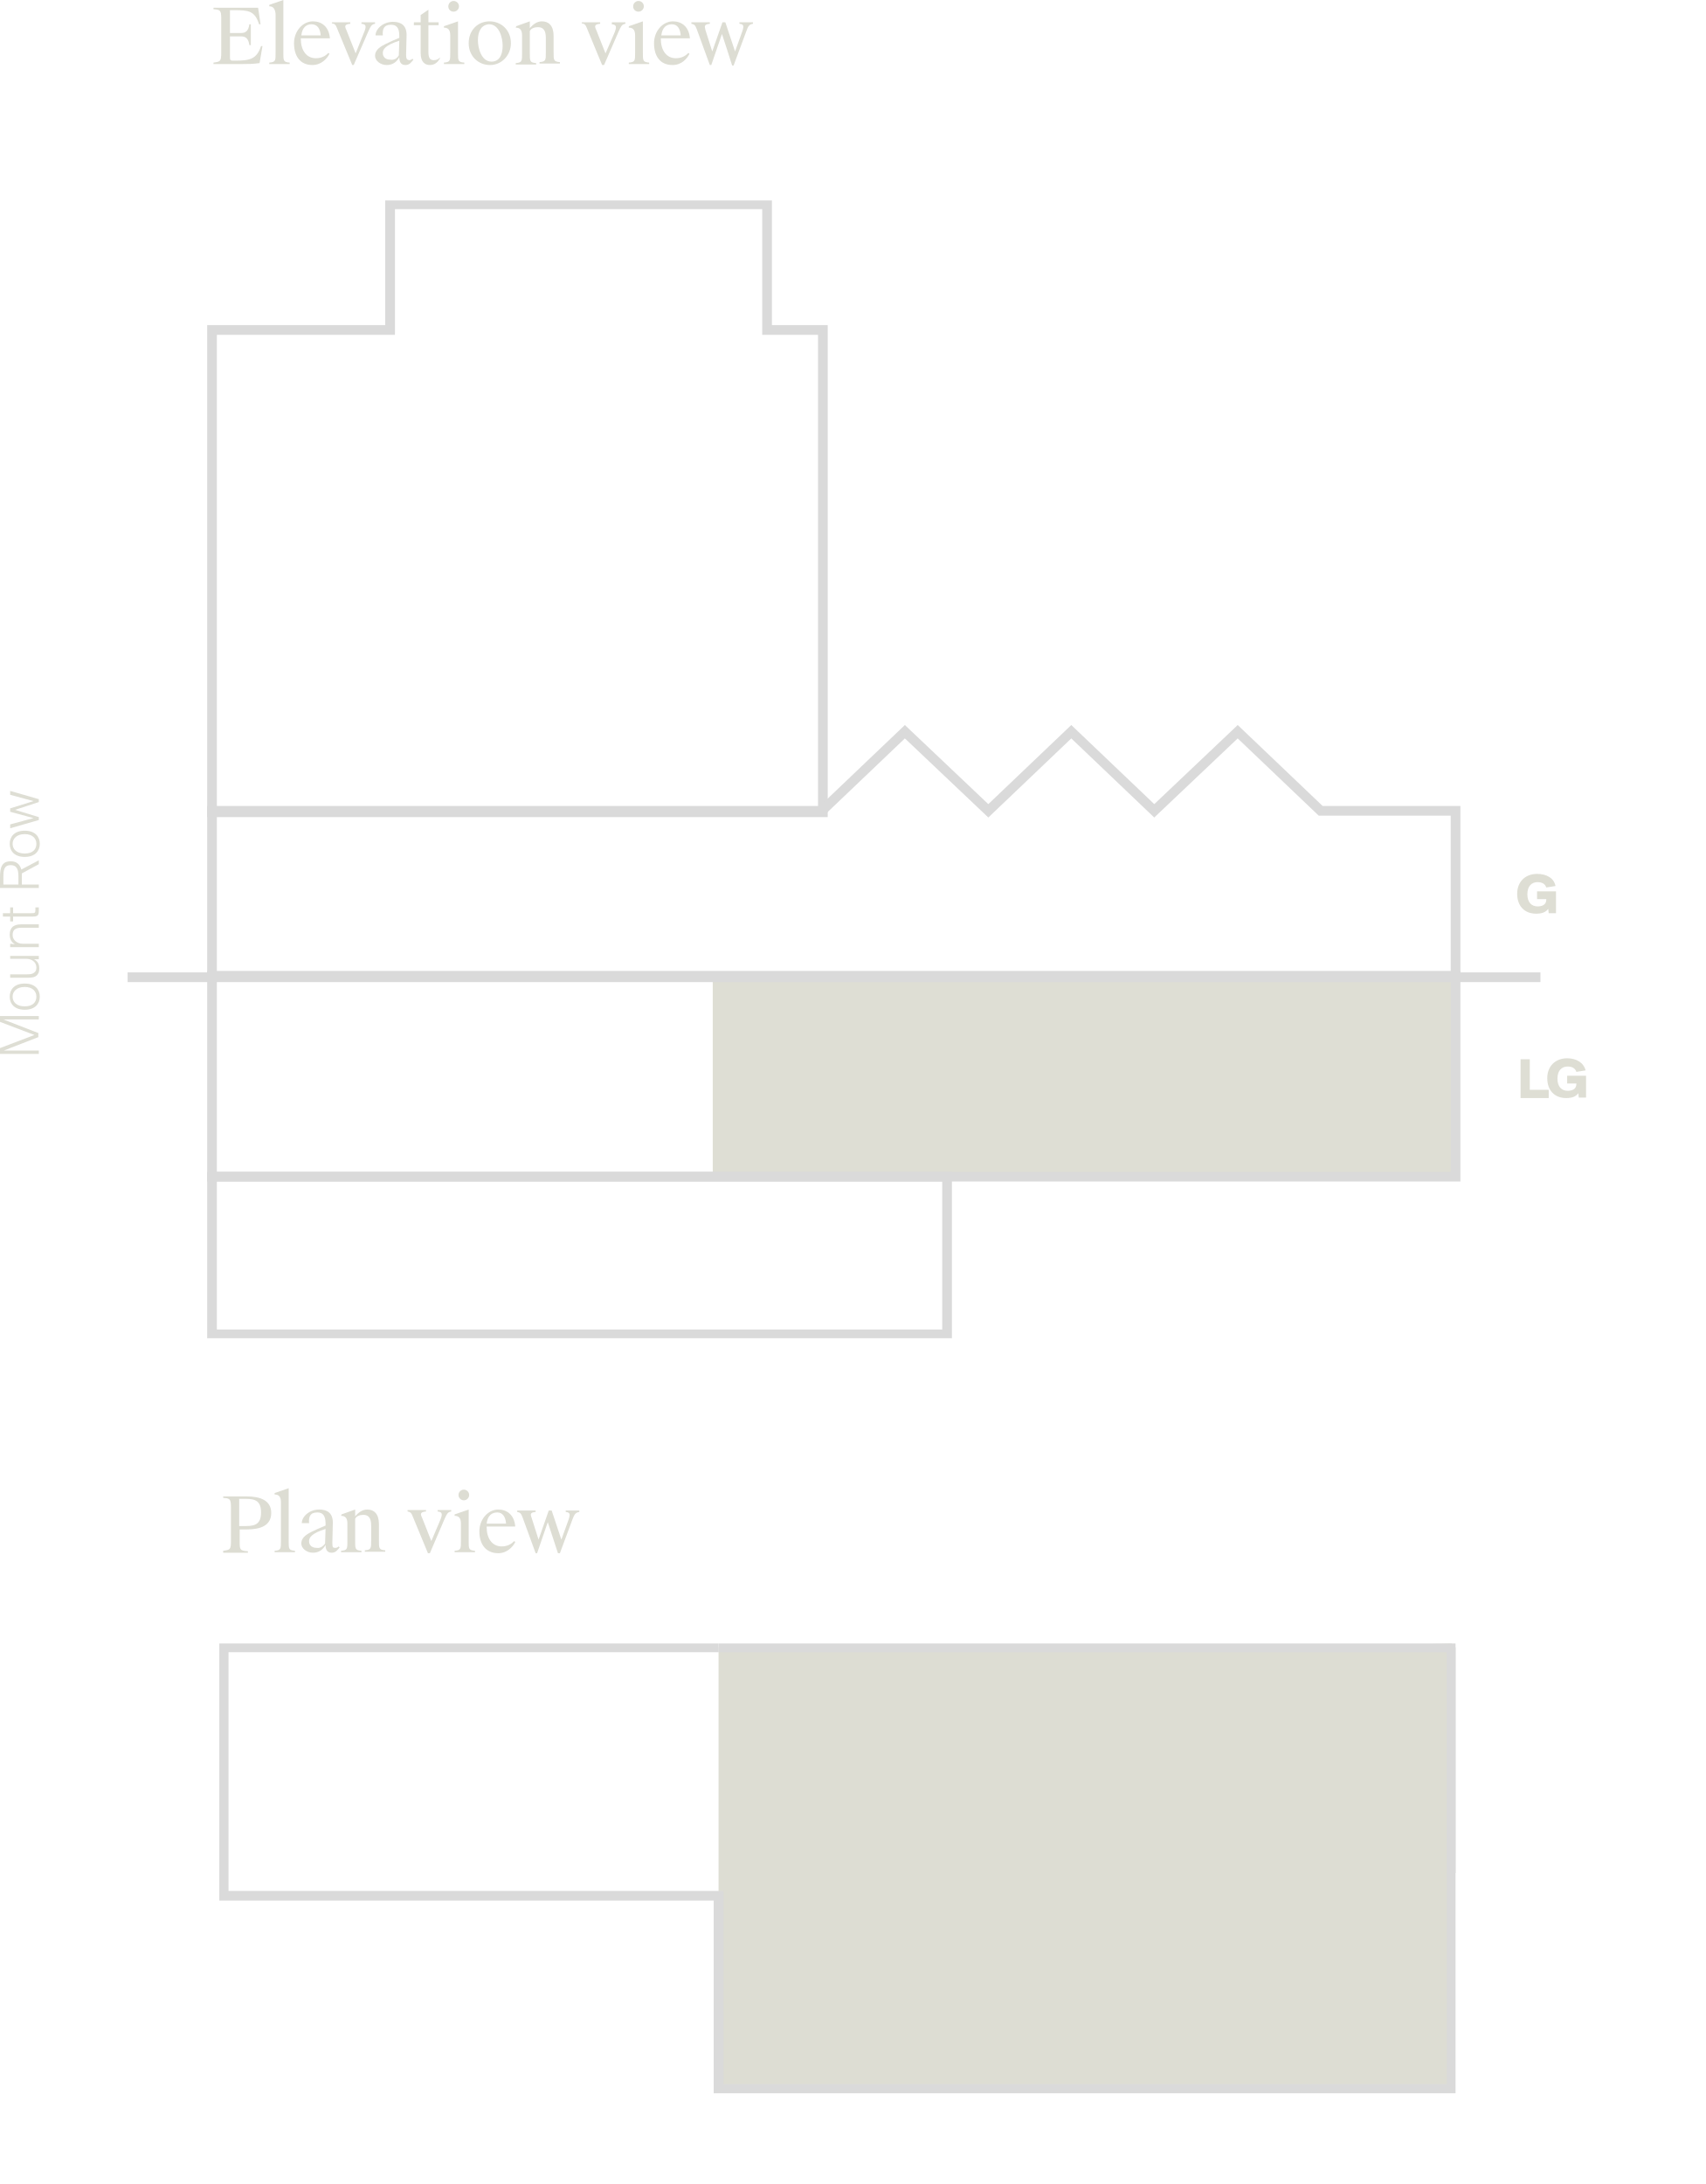
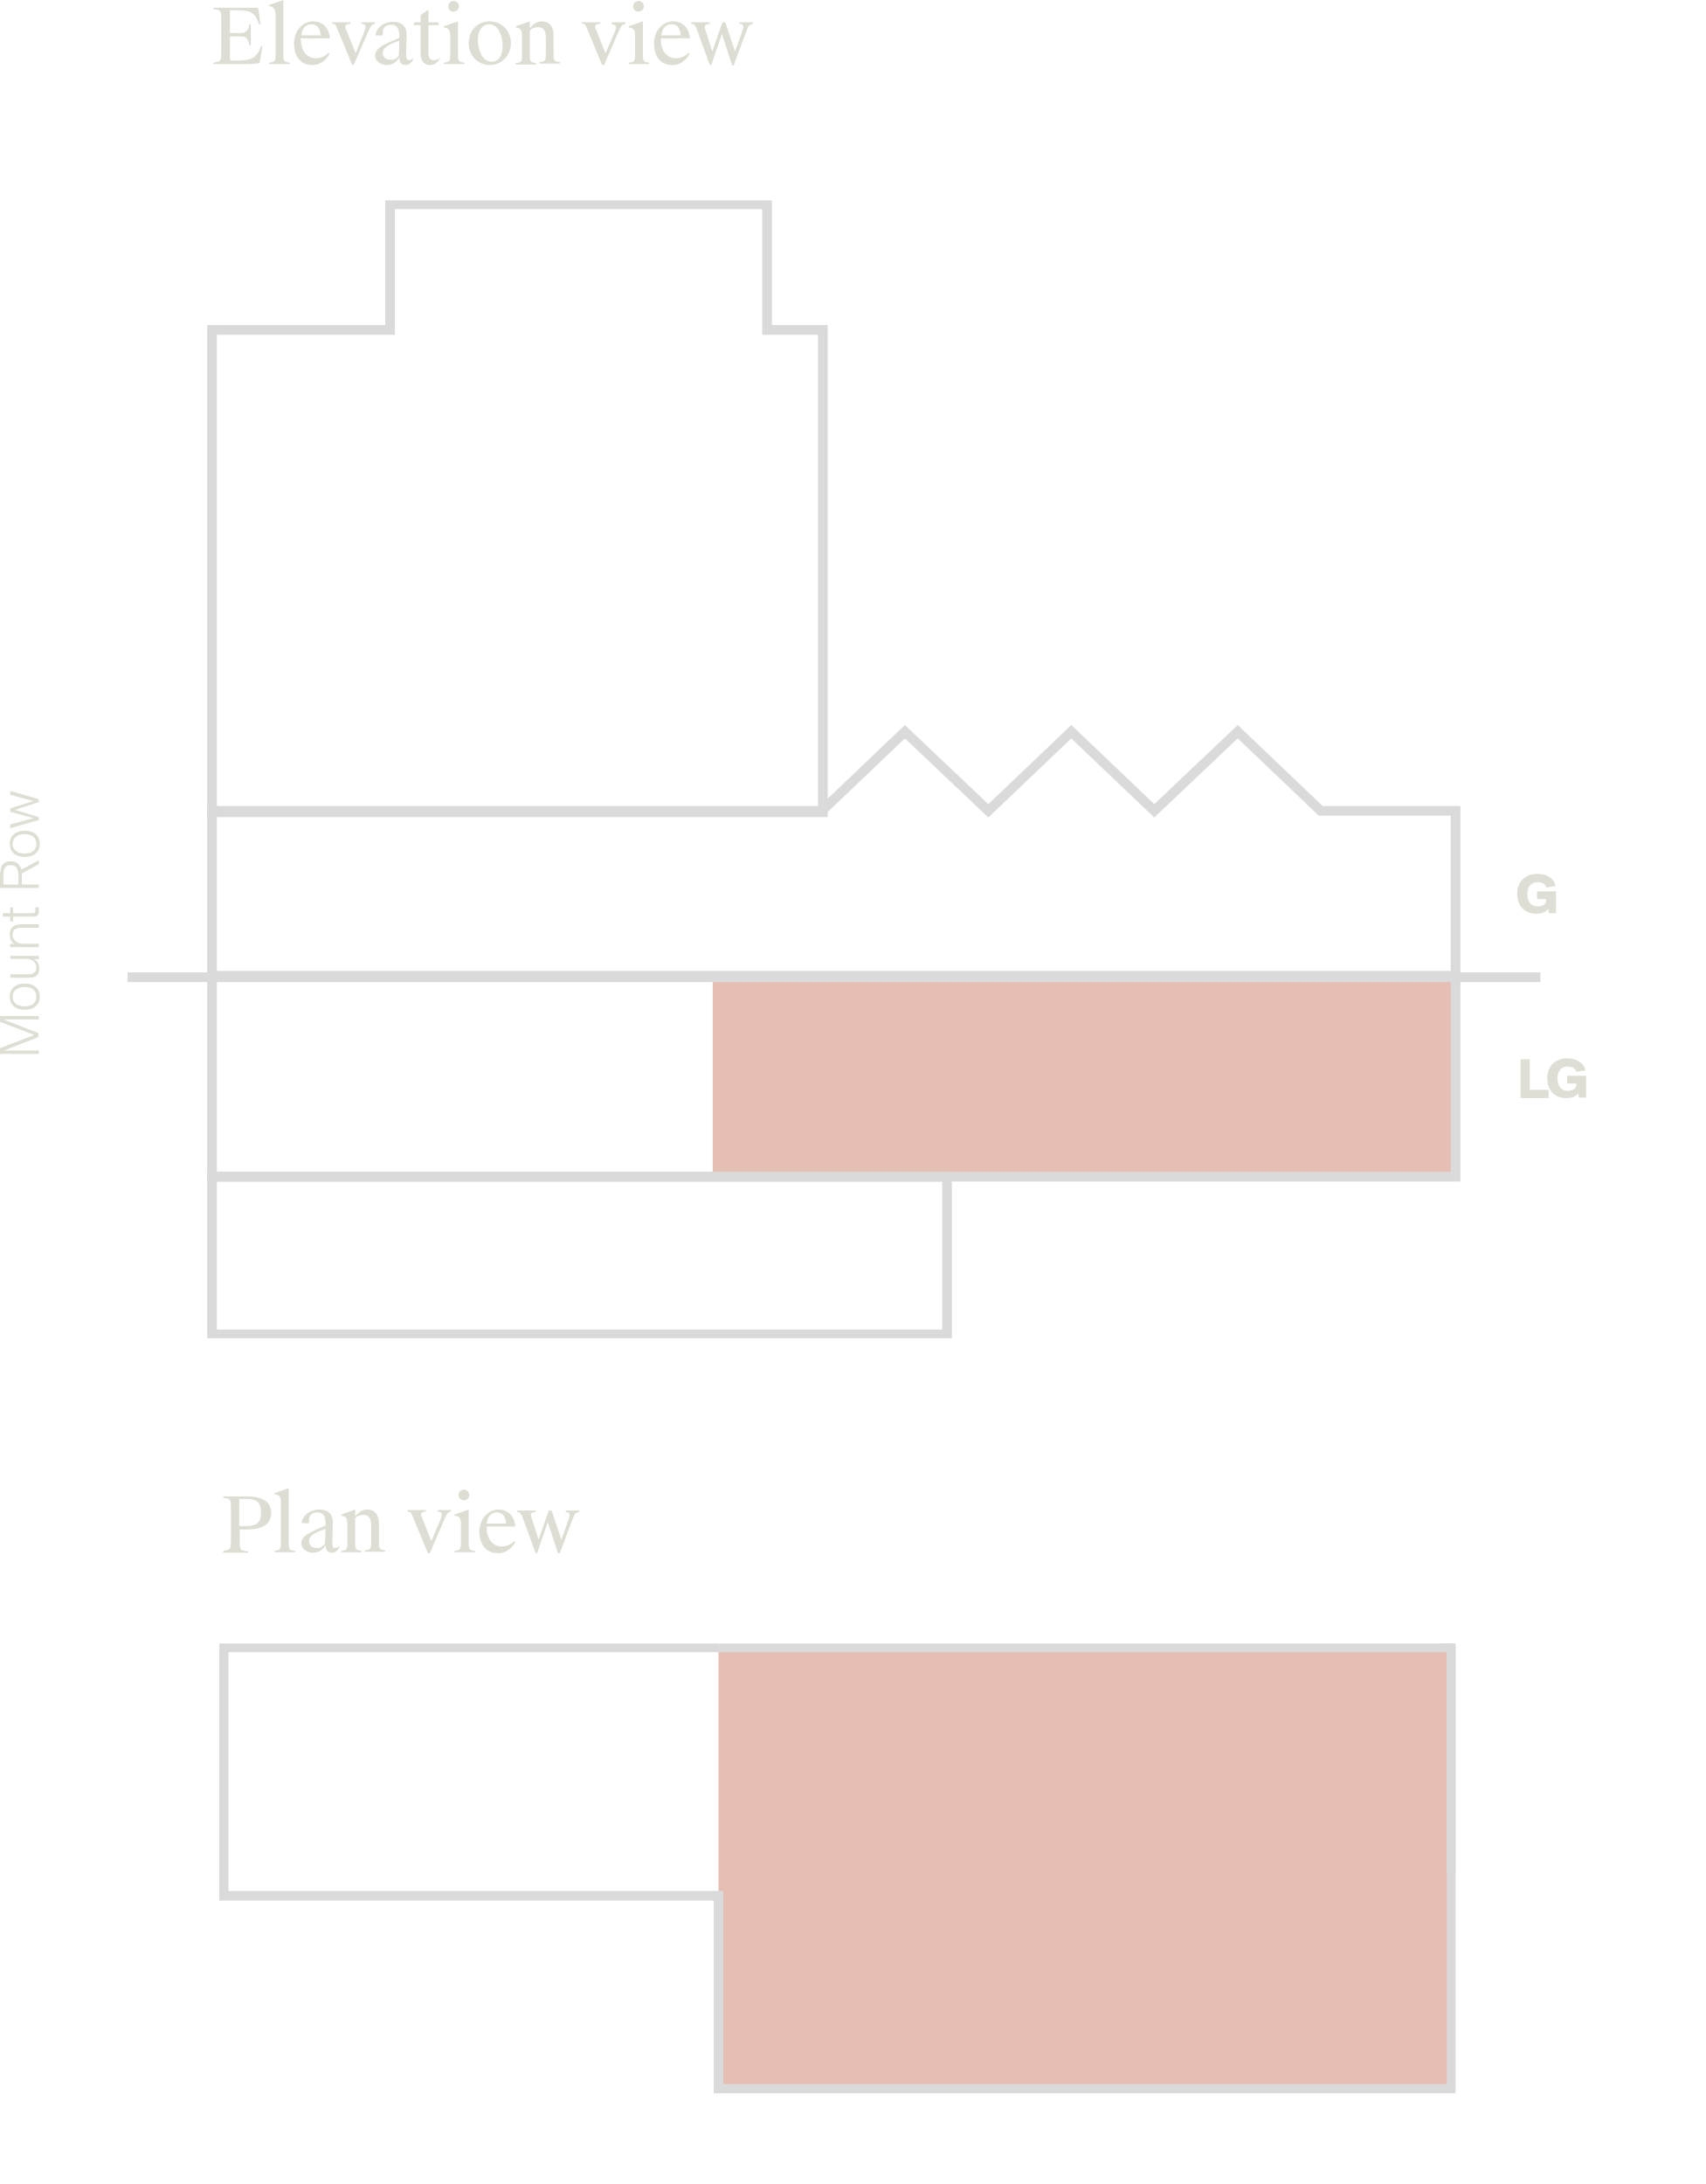
<svg xmlns="http://www.w3.org/2000/svg" xmlns:xlink="http://www.w3.org/1999/xlink" version="1.1" id="Layer_2_00000076568268196238852500000008896143934292667297_" x="0px" y="0px" viewBox="0 0 351.5 450.1" style="enable-background:new 0 0 351.5 450.1;" xml:space="preserve">
  <style type="text/css">
	.st0{fill:#DDDDD3;}
	.st1{fill:#DEDED4;}
- 	.st2{clip-path:url(#SVGID_00000115484797599991333160000015495960099482498442_);}
- 	.st3{clip-path:url(#SVGID_00000070088393696097536990000003713696289439861379_);}
+ 	.st2{clip-path:url(#SVGID_00000143614905108993079740000015882429272190877878_);}
+ 	.st3{clip-path:url(#SVGID_00000010310126266160437590000015007722628100918463_);}
	.st4{opacity:0.97;}
- 	.st5{clip-path:url(#SVGID_00000176040947970305381230000008008008895729973668_);}
- 	.st6{clip-path:url(#SVGID_00000098183874886757455950000011421214153032290730_);}
- 	.st7{fill:none;stroke:#DADADA;stroke-width:2;stroke-miterlimit:10;}
- 	.st8{clip-path:url(#SVGID_00000157299085236245281560000013135951533092977325_);}
- 	.st9{clip-path:url(#SVGID_00000044148105750948708920000010838411446207912320_);}
- 	.st10{clip-path:url(#SVGID_00000031186322707313806860000016411203713899835799_);}
- 	.st11{clip-path:url(#SVGID_00000168106159267095998960000012760648232946194316_);}
- 	.st12{clip-path:url(#SVGID_00000023984174507027361300000002205667122032764326_);}
- 	.st13{clip-path:url(#SVGID_00000117648098046167688710000015478370746731015604_);}
- 	.st14{clip-path:url(#SVGID_00000130640933310463069400000008646571789828976022_);}
- 	.st15{clip-path:url(#SVGID_00000031920163800003879130000000269771850840566681_);}
- 	.st16{clip-path:url(#SVGID_00000172437373971055763570000016844778208365667736_);}
- 	.st17{clip-path:url(#SVGID_00000163785733539532625120000004511221980589784712_);}
- 	.st18{clip-path:url(#SVGID_00000093862195839647746440000014437431927896812710_);}
+ 	.st5{clip-path:url(#SVGID_00000177477294257626318830000016782810692619605688_);}
+ 	.st6{fill:#E5BDB2;}
+ 	.st7{clip-path:url(#SVGID_00000119087709528478189980000004475809700372160945_);}
+ 	.st8{fill:none;stroke:#DADADA;stroke-width:2;stroke-miterlimit:10;}
+ 	.st9{clip-path:url(#SVGID_00000064322802297054159420000011722561438719418806_);}
+ 	.st10{clip-path:url(#SVGID_00000109010177462831900940000005347353462363038871_);}
+ 	.st11{clip-path:url(#SVGID_00000060028471889617534590000013740228152736649377_);}
+ 	.st12{clip-path:url(#SVGID_00000129928532855261918040000011103194710748117417_);}
+ 	.st13{clip-path:url(#SVGID_00000114033867560998139670000013197093213211068298_);}
+ 	.st14{clip-path:url(#SVGID_00000071534805950971376090000005303852246360988813_);}
+ 	.st15{clip-path:url(#SVGID_00000134248719379591135670000000786188294819565972_);}
+ 	.st16{clip-path:url(#SVGID_00000113347015206476387180000005775569131737073543_);}
+ 	.st17{clip-path:url(#SVGID_00000089561039672361869160000017466990012839460527_);}
+ 	.st18{clip-path:url(#SVGID_00000098205708233612774690000003125058977528539054_);}
+ 	.st19{clip-path:url(#SVGID_00000093165058030586754120000004767070911753014943_);}
</style>
  <g id="Layer_1-2">
    <g>
-       <path class="st0" d="M49.9,13.2H44v-0.3c1.4-0.2,1.6-0.2,1.6-2.1V3.9c0-1.8-0.2-1.9-1.6-2V1.6h5.7c1,0,2.3,0,3.5,0L53.7,5h-0.3    c-0.9-2.8-2.2-2.9-5.1-2.9h-0.9v4.7h2.3c0.9,0,1.5-0.4,1.7-1.8h0.3v4.3h-0.3c-0.2-1.3-0.7-1.8-1.7-1.8h-2.3v4.3    c0,0.6,0.1,0.7,0.7,0.7h0.3c3.1,0,4.5-0.3,5.4-3h0.3l-0.6,3.5C52.2,13.2,50.9,13.2,49.9,13.2z" />
+       <path class="st0" d="M49.9,13.2H44v-0.3c1.4-0.2,1.6-0.2,1.6-2.1V3.9c0-1.8-0.2-1.9-1.6-2V1.6h5.7c1,0,2.3,0,3.5,0L53.7,5h-0.3    c-0.9-2.8-2.2-2.9-5.1-2.9h-0.9v4.7h2.3c0.9,0,1.5-0.4,1.7-1.8h0.3v4.3h-0.3c-0.2-1.3-0.7-1.8-1.7-1.8h-2.3v4.3    c0,0.6,0.1,0.7,0.7,0.7h0.3c3.1,0,4.5-0.3,5.4-3h0.3L53.5,13C52.2,13.2,50.9,13.2,49.9,13.2z" />
    </g>
    <g>
      <path class="st0" d="M55.5,1.3V1l2.9-1c0,0.9,0,1.9,0,3.5v7.4c0,1.6,0,1.9,1.3,2v0.3h-4.2v-0.3c1.3-0.1,1.3-0.4,1.3-2v-8    C56.7,1.8,56.3,1.3,55.5,1.3z" />
    </g>
    <g>
      <path class="st0" d="M60.6,8.9c0-2.5,1.8-4.5,3.9-4.5c1.8,0,3.3,1.1,3.5,3.5h-6V8c0,2.3,1.1,4,3.1,4c1.2,0,2-0.5,2.6-1.1l0.2,0.2    c-0.5,1-1.7,2.3-3.5,2.3C61.8,13.4,60.6,11.5,60.6,8.9z M62.1,7.3h4C66,5.9,65.4,5,64.2,5C63.2,5,62.3,5.6,62.1,7.3z" />
    </g>
    <g>
-       <path class="st0" d="M72.6,13.4l-3.1-7.5c-0.3-0.8-0.5-1-1.1-1.1V4.6h3.8v0.3c-1.2,0.1-1.2,0.5-0.8,1.3l1.9,4.8L74.9,7    c0.7-1.6,0.6-2-0.4-2.1V4.6h2.8v0.3c-0.7,0.1-0.9,0.5-1.4,1.6l-3,6.9H72.6z" />
-     </g>
-     <g>
-       <path class="st0" d="M84.3,12.4c0.3,0,0.5-0.1,0.7-0.3l0.2,0.2c-0.4,0.5-0.8,1.1-1.6,1.1c-0.7,0-1.3-0.3-1.3-1.6    c-0.5,0.9-1.3,1.6-2.6,1.6s-2.4-0.9-2.4-1.9c0-1,0.7-1.7,2.1-2.4c0.8-0.4,1.7-0.8,2.9-1.3l0-0.4c0-1.7-0.6-2.3-1.7-2.3    c-1.5,0-1.8,0.9-1.7,2.2h-1.5c0-1.3,1.5-2.8,3.6-2.8c1.5,0,2.8,0.6,2.8,2.7l-0.1,4.1C83.7,12.2,83.9,12.3,84.3,12.4L84.3,12.4z     M82.2,11.4l0.1-3c-2.9,0.9-3.4,1.8-3.4,2.5c0,0.9,0.6,1.4,1.6,1.4C81.2,12.4,81.8,12.1,82.2,11.4z" />
-       <path class="st0" d="M86.7,10.9V5.2h-1.4V4.6h1.4V3.1L88.3,2v2.6h2.1v0.6h-2.1v5.5c0,1.2,0.3,1.7,1.1,1.7c0.4,0,0.9-0.1,1.2-0.5    l0.1,0.1c-0.4,0.7-1,1.4-2.1,1.4C87.5,13.4,86.7,12.7,86.7,10.9z" />
+       <path class="st0" d="M72.6,13.4l-3.1-7.5c-0.3-0.8-0.5-1-1.1-1.1V4.6h3.8v0.3C71,5,71,5.4,71.4,6.2l1.9,4.8l1.6-4    c0.7-1.6,0.6-2-0.4-2.1V4.6h2.8v0.3c-0.7,0.1-0.9,0.5-1.4,1.6l-3,6.9H72.6z" />
+     </g>
+     <g>
+       <path class="st0" d="M84.3,12.4c0.3,0,0.5-0.1,0.7-0.3l0.2,0.2c-0.4,0.5-0.8,1.1-1.6,1.1c-0.7,0-1.3-0.3-1.3-1.6    c-0.5,0.9-1.3,1.6-2.6,1.6s-2.4-0.9-2.4-1.9s0.7-1.7,2.1-2.4c0.8-0.4,1.7-0.8,2.9-1.3V7.4c0-1.7-0.6-2.3-1.7-2.3    c-1.5,0-1.8,0.9-1.7,2.2h-1.5c0-1.3,1.5-2.8,3.6-2.8c1.5,0,2.8,0.6,2.8,2.7l-0.1,4.1C83.7,12.2,83.9,12.3,84.3,12.4L84.3,12.4z     M82.2,11.4l0.1-3c-2.9,0.9-3.4,1.8-3.4,2.5c0,0.9,0.6,1.4,1.6,1.4C81.2,12.4,81.8,12.1,82.2,11.4z" />
+       <path class="st0" d="M86.7,10.9V5.2h-1.4V4.6h1.4V3.1L88.3,2v2.6h2.1v0.6h-2.1v5.5c0,1.2,0.3,1.7,1.1,1.7c0.4,0,0.9-0.1,1.2-0.5    l0.1,0.1c-0.4,0.7-1,1.4-2.1,1.4S86.7,12.7,86.7,10.9z" />
    </g>
    <g>
      <path class="st0" d="M94.4,10.9c0,1.6,0,1.9,1.3,2v0.3h-4.2v-0.3c1.3-0.1,1.3-0.4,1.3-2V7.3c0-1.1-0.4-1.6-1.3-1.6V5.4l2.9-1    c0,0.8,0,1.9,0,3.5C94.4,7.9,94.4,10.9,94.4,10.9z M92.4,1.3c0-0.6,0.5-1.1,1.1-1.1s1.1,0.5,1.1,1.1s-0.5,1.1-1.1,1.1    S92.4,2,92.4,1.3z" />
    </g>
    <g>
      <path class="st0" d="M105.3,8.9c0,2.5-1.9,4.5-4.3,4.5s-4.4-1.8-4.4-4.5s1.9-4.5,4.3-4.5C103.3,4.4,105.3,6.2,105.3,8.9z     M98.5,8.3c0,1.6,0.7,4.4,2.8,4.4c1.5,0,2.3-1.2,2.3-3.3c0-1.6-0.7-4.4-2.8-4.4C99.3,5.1,98.5,6.3,98.5,8.3z" />
-       <path class="st0" d="M106.4,5.4l2.8-1l0,1.4c0.6-0.7,1.4-1.4,2.5-1.4c1.4,0,2.4,0.9,2.4,3v3.4c0,1.6,0,1.9,1.3,2v0.3h-4.2v-0.3    c1.3-0.1,1.3-0.4,1.3-2V7.8c0-1.5-0.5-2.2-1.6-2.2c-0.7,0-1.4,0.2-1.7,0.8v4.6c0,1.6,0,1.9,1.3,2v0.3h-4.2v-0.3    c1.3-0.1,1.3-0.4,1.3-2V7.3c0-1.1-0.4-1.6-1.3-1.6L106.4,5.4L106.4,5.4L106.4,5.4z" />
+       <path class="st0" d="M106.4,5.4l2.8-1v1.4c0.6-0.7,1.4-1.4,2.5-1.4c1.4,0,2.4,0.9,2.4,3v3.4c0,1.6,0,1.9,1.3,2v0.3h-4.2v-0.3    c1.3-0.1,1.3-0.4,1.3-2v-3c0-1.5-0.5-2.2-1.6-2.2c-0.7,0-1.4,0.2-1.7,0.8V11c0,1.6,0,1.9,1.3,2v0.3h-4.2V13c1.3-0.1,1.3-0.4,1.3-2    V7.3c0-1.1-0.4-1.6-1.3-1.6L106.4,5.4L106.4,5.4L106.4,5.4z" />
      <path class="st0" d="M124.1,13.4L121,5.9c-0.3-0.8-0.5-1-1.1-1.1V4.6h3.8v0.3c-1.2,0.1-1.2,0.5-0.8,1.3l1.9,4.8l1.7-3.9    c0.7-1.6,0.6-2-0.4-2.1V4.6h2.8v0.3c-0.7,0.1-0.9,0.5-1.4,1.6l-3,6.9C124.4,13.4,124.1,13.4,124.1,13.4z" />
    </g>
    <g>
-       <path class="st0" d="M132.5,10.9c0,1.6,0,1.9,1.3,2v0.3h-4.2v-0.3c1.3-0.1,1.3-0.4,1.3-2V7.3c0-1.1-0.4-1.6-1.3-1.6V5.4l2.9-1    c0,0.8,0,1.9,0,3.5C132.5,7.9,132.5,10.9,132.5,10.9z M130.5,1.3c0-0.6,0.5-1.1,1.1-1.1s1.1,0.5,1.1,1.1s-0.5,1.1-1.1,1.1    S130.5,2,130.5,1.3z" />
-     </g>
-     <g>
-       <path class="st0" d="M134.8,8.9c0-2.5,1.8-4.5,3.9-4.5c1.8,0,3.3,1.1,3.5,3.5h-6V8c0,2.3,1.1,4,3.1,4c1.2,0,2-0.5,2.6-1.1l0.2,0.2    c-0.5,1-1.6,2.3-3.5,2.3C136,13.4,134.8,11.5,134.8,8.9z M136.3,7.3h4c-0.1-1.4-0.7-2.3-1.8-2.3C137.4,5,136.5,5.6,136.3,7.3    L136.3,7.3z" />
-     </g>
-     <g>
-       <path class="st0" d="M148.8,7l-2.2,6.4h-0.3l-2.7-7.4c-0.3-0.8-0.5-1-1.1-1.1V4.6h3.8v0.3c-1.2,0.1-1.1,0.5-0.9,1.3l1.4,4.4l2.1-6    h0.6l2,6l1.3-3.6c0.6-1.6,0.6-2-0.4-2.1V4.6h2.8v0.3c-0.7,0.1-1,0.4-1.4,1.6l-2.6,7h-0.3C150.9,13.4,148.8,7,148.8,7z" />
-     </g>
-     <g>
-       <path class="st0" d="M46,319.6c1.4-0.2,1.6-0.2,1.6-2v-6.9c0-1.8-0.2-1.9-1.6-2v-0.3h1.7c1.2,0,2.4,0,3.2,0c2.7,0,5,0.8,5,3.4    s-2.2,3.4-5,3.4h-1.5v2.5c0,1.6,0,1.9,1.7,2v0.3H46L46,319.6L46,319.6L46,319.6z M50.7,308.9h-1.4v5.6h1.4c2,0,3.1-0.5,3.1-2.8    C53.8,309.4,52.7,308.9,50.7,308.9z" />
+       <path class="st0" d="M132.5,10.9c0,1.6,0,1.9,1.3,2v0.3h-4.2v-0.3c1.3-0.1,1.3-0.4,1.3-2V7.3c0-1.1-0.4-1.6-1.3-1.6V5.4l2.9-1    c0,0.8,0,1.9,0,3.5V10.9z M130.5,1.3c0-0.6,0.5-1.1,1.1-1.1s1.1,0.5,1.1,1.1s-0.5,1.1-1.1,1.1S130.5,2,130.5,1.3z" />
+     </g>
+     <g>
+       <path class="st0" d="M134.8,8.9c0-2.5,1.8-4.5,3.9-4.5c1.8,0,3.3,1.1,3.5,3.5h-6V8c0,2.3,1.1,4,3.1,4c1.2,0,2-0.5,2.6-1.1l0.2,0.2    c-0.5,1-1.6,2.3-3.5,2.3C136,13.4,134.8,11.5,134.8,8.9z M136.3,7.3h4c-0.1-1.4-0.7-2.3-1.8-2.3S136.5,5.6,136.3,7.3L136.3,7.3z" />
+     </g>
+     <g>
+       <path class="st0" d="M148.8,7l-2.2,6.4h-0.3L143.6,6c-0.3-0.8-0.5-1-1.1-1.1V4.6h3.8v0.3c-1.2,0.1-1.1,0.5-0.9,1.3l1.4,4.4l2.1-6    h0.6l2,6l1.3-3.6c0.6-1.6,0.6-2-0.4-2.1V4.6h2.8v0.3c-0.7,0.1-1,0.4-1.4,1.6l-2.6,7h-0.3C150.9,13.4,148.8,7,148.8,7z" />
+     </g>
+     <g>
+       <path class="st0" d="M46,319.6c1.4-0.2,1.6-0.2,1.6-2v-6.9c0-1.8-0.2-1.9-1.6-2v-0.3h1.7c1.2,0,2.4,0,3.2,0c2.7,0,5,0.8,5,3.4    s-2.2,3.4-5,3.4h-1.5v2.5c0,1.6,0,1.9,1.7,2v0.3H46V319.6L46,319.6L46,319.6z M50.7,308.9h-1.4v5.6h1.4c2,0,3.1-0.5,3.1-2.8    C53.8,309.4,52.7,308.9,50.7,308.9z" />
      <path class="st0" d="M56.6,308v-0.3l2.9-1c0,0.9,0,1.9,0,3.5v7.4c0,1.6,0,1.9,1.3,2v0.3h-4.2v-0.3c1.3-0.1,1.3-0.4,1.3-2v-8    C57.9,308.5,57.5,308,56.6,308L56.6,308z" />
-       <path class="st0" d="M69.1,319c0.3,0,0.5-0.1,0.7-0.3l0.2,0.2c-0.4,0.5-0.8,1.1-1.6,1.1c-0.7,0-1.3-0.3-1.3-1.6    c-0.5,0.9-1.3,1.6-2.6,1.6s-2.4-0.9-2.4-1.9c0-1,0.7-1.7,2.1-2.4c0.8-0.4,1.7-0.8,2.9-1.3l0-0.4c0-1.7-0.6-2.3-1.7-2.3    c-1.5,0-1.8,0.9-1.7,2.2h-1.5c0-1.3,1.5-2.8,3.6-2.8c1.5,0,2.8,0.6,2.8,2.7l-0.1,4.1C68.5,318.9,68.6,319,69.1,319L69.1,319z     M67,318.1l0.1-3c-2.9,0.9-3.4,1.8-3.4,2.5c0,0.9,0.6,1.4,1.6,1.4C65.9,319.1,66.5,318.8,67,318.1z" />
-       <path class="st0" d="M70.4,312.1l2.8-1l0,1.4c0.6-0.7,1.4-1.4,2.5-1.4c1.4,0,2.4,0.9,2.4,3v3.4c0,1.6,0,1.9,1.3,2v0.3h-4.2v-0.3    c1.3-0.1,1.3-0.4,1.3-2v-3.1c0-1.5-0.5-2.2-1.6-2.2c-0.7,0-1.4,0.2-1.7,0.8v4.6c0,1.6,0,1.9,1.3,2v0.3h-4.2v-0.3    c1.3-0.1,1.3-0.4,1.3-2V314c0-1.1-0.4-1.6-1.3-1.6L70.4,312.1C70.4,312.1,70.4,312.1,70.4,312.1z" />
-       <path class="st0" d="M88.2,320.1l-3.1-7.5c-0.3-0.8-0.5-1-1.1-1.1v-0.3h3.8v0.3c-1.2,0.1-1.2,0.5-0.8,1.3l1.9,4.8l1.7-4    c0.7-1.6,0.6-2-0.4-2.1v-0.3h2.8v0.3c-0.7,0.1-0.9,0.5-1.4,1.6l-3,7H88.2z" />
-     </g>
-     <g>
-       <path class="st0" d="M96.6,317.6c0,1.6,0,1.9,1.3,2v0.3h-4.2v-0.3c1.3-0.1,1.3-0.4,1.3-2V314c0-1.1-0.4-1.6-1.3-1.6v-0.3l2.9-1    c0,0.9,0,1.9,0,3.5V317.6z M94.5,308.1c0-0.6,0.5-1.1,1.1-1.1s1.1,0.5,1.1,1.1s-0.5,1.1-1.1,1.1S94.5,308.7,94.5,308.1z" />
+       <path class="st0" d="M69.1,319c0.3,0,0.5-0.1,0.7-0.3l0.2,0.2c-0.4,0.5-0.8,1.1-1.6,1.1c-0.7,0-1.3-0.3-1.3-1.6    c-0.5,0.9-1.3,1.6-2.6,1.6s-2.4-0.9-2.4-1.9s0.7-1.7,2.1-2.4c0.8-0.4,1.7-0.8,2.9-1.3V314c0-1.7-0.6-2.3-1.7-2.3    c-1.5,0-1.8,0.9-1.7,2.2h-1.5c0-1.3,1.5-2.8,3.6-2.8c1.5,0,2.8,0.6,2.8,2.7l-0.1,4.1C68.5,318.9,68.6,319,69.1,319L69.1,319z     M67,318.1l0.1-3c-2.9,0.9-3.4,1.8-3.4,2.5c0,0.9,0.6,1.4,1.6,1.4C65.9,319.1,66.5,318.8,67,318.1z" />
+       <path class="st0" d="M70.4,312.1l2.8-1v1.4c0.6-0.7,1.4-1.4,2.5-1.4c1.4,0,2.4,0.9,2.4,3v3.4c0,1.6,0,1.9,1.3,2v0.3h-4.2v-0.3    c1.3-0.1,1.3-0.4,1.3-2v-3.1c0-1.5-0.5-2.2-1.6-2.2c-0.7,0-1.4,0.2-1.7,0.8v4.6c0,1.6,0,1.9,1.3,2v0.3h-4.2v-0.3    c1.3-0.1,1.3-0.4,1.3-2V314c0-1.1-0.4-1.6-1.3-1.6L70.4,312.1L70.4,312.1z" />
+       <path class="st0" d="M88.2,320.1l-3.1-7.5c-0.3-0.8-0.5-1-1.1-1.1v-0.3h3.8v0.3c-1.2,0.1-1.2,0.5-0.8,1.3l1.9,4.8l1.7-4    c0.7-1.6,0.6-2-0.4-2.1v-0.3H93v0.3c-0.7,0.1-0.9,0.5-1.4,1.6l-3,7L88.2,320.1L88.2,320.1z" />
+     </g>
+     <g>
+       <path class="st0" d="M96.6,317.6c0,1.6,0,1.9,1.3,2v0.3h-4.2v-0.3c1.3-0.1,1.3-0.4,1.3-2V314c0-1.1-0.4-1.6-1.3-1.6v-0.3l2.9-1    c0,0.9,0,1.9,0,3.5C96.6,314.6,96.6,317.6,96.6,317.6z M94.5,308.1c0-0.6,0.5-1.1,1.1-1.1s1.1,0.5,1.1,1.1s-0.5,1.1-1.1,1.1    S94.5,308.7,94.5,308.1z" />
    </g>
    <g>
      <path class="st0" d="M98.8,315.6c0-2.5,1.8-4.5,3.9-4.5c1.8,0,3.3,1.1,3.5,3.5h-5.9v0.1c0,2.3,1.1,4,3.1,4c1.2,0,2-0.5,2.6-1.1    l0.2,0.2c-0.5,1-1.7,2.3-3.5,2.3C100.1,320.1,98.8,318.2,98.8,315.6L98.8,315.6z M100.3,314h4c-0.1-1.4-0.7-2.3-1.8-2.3    C101.4,311.7,100.5,312.3,100.3,314z" />
    </g>
    <g>
      <path class="st0" d="M112.9,313.7l-2.2,6.4h-0.3l-2.7-7.4c-0.3-0.8-0.5-1-1.1-1.1v-0.3h3.8v0.3c-1.2,0.1-1.1,0.5-0.8,1.3l1.4,4.4    l2.1-6h0.6l2,6l1.3-3.6c0.6-1.6,0.6-2-0.4-2.1v-0.3h2.8v0.3c-0.7,0.1-1,0.4-1.4,1.5l-2.6,7H115L112.9,313.7L112.9,313.7z" />
    </g>
    <g>
-       <path class="st1" d="M8,213.7l-7.2,2.8H8v0.7H0V216l7.1-2.7L0,210.6v-1.2h8v0.7H0.7l7.2,2.8V213.7L8,213.7z" />
+       <path class="st1" d="M8,213.7l-7.2,2.8H8v0.7H0V216l7.1-2.7L0,210.6v-1.2h8v0.7H0.7l7.2,2.8v0.8H8z" />
      <path class="st1" d="M2,205.4c0-1.4,0.9-2.7,3.1-2.7s3.1,1.3,3.1,2.7s-0.9,2.7-3.1,2.7S2,206.8,2,205.4z M7.5,205.4    c0-1.1-0.8-2-2.4-2s-2.5,0.9-2.5,2s0.8,2,2.5,2S7.5,206.5,7.5,205.4z" />
      <path class="st1" d="M7,197.7c0.6,0.3,1.1,0.8,1.1,1.9c0,0.7-0.2,1.1-0.5,1.4c-0.4,0.4-1,0.5-1.8,0.5H2.1v-0.7h3.5    c0.7,0,1.2-0.1,1.5-0.4c0.3-0.2,0.4-0.6,0.4-1c0-1-0.8-1.8-2.1-1.8H2.1V197H8v0.7H7z" />
-       <path class="st1" d="M3.1,194.6c-0.6-0.3-1.1-0.9-1.1-2c0-0.7,0.2-1.2,0.6-1.6c0.4-0.3,0.9-0.5,1.7-0.5H8v0.7H4.5    c-0.7,0-1.1,0.1-1.4,0.3c-0.3,0.2-0.5,0.6-0.5,1.2c0,1,0.9,1.8,2.1,1.8H8v0.7H2.1v-0.7L3.1,194.6L3.1,194.6z" />
-       <path class="st1" d="M0.6,188.9v-0.7h1.5V187h0.6v1.2h3.7c0.8,0,0.9,0,0.9-0.8V187H8v0.6c0,1.1-0.2,1.3-1.4,1.3H2.7v1H2.1v-1H0.6z    " />
-     </g>
-     <g>
-       <path class="st1" d="M4.5,180c0,0.2,0,0.5,0,0.8v1.5H8v0.7H0v-2.2c0-1.9,0.3-3.3,2.2-3.3c1.3,0,1.9,0.7,2.2,1.7l3.6-1.9v0.8    L4.5,180L4.5,180z M0.7,182.3h3.1v-1.6c0-1.3-0.2-2.4-1.6-2.4s-1.5,1.1-1.5,2.4V182.3z" />
+       <path class="st1" d="M3.1,194.6c-0.6-0.3-1.1-0.9-1.1-2c0-0.7,0.2-1.2,0.6-1.6c0.4-0.3,0.9-0.5,1.7-0.5H8v0.7H4.5    c-0.7,0-1.1,0.1-1.4,0.3s-0.5,0.6-0.5,1.2c0,1,0.9,1.8,2.1,1.8H8v0.7H2.1v-0.7L3.1,194.6L3.1,194.6z" />
+       <path class="st1" d="M0.6,188.9v-0.7h1.5V187h0.6v1.2h3.7c0.8,0,0.9,0,0.9-0.8V187H8v0.6c0,1.1-0.2,1.3-1.4,1.3H2.7v1H2.1v-1    L0.6,188.9L0.6,188.9z" />
+     </g>
+     <g>
+       <path class="st1" d="M4.5,180c0,0.2,0,0.5,0,0.8v1.5H8v0.7H0v-2.2c0-1.9,0.3-3.3,2.2-3.3c1.3,0,1.9,0.7,2.2,1.7l3.6-1.9v0.8    L4.5,180L4.5,180z M0.7,182.3h3.1v-1.6c0-1.3-0.2-2.4-1.6-2.4s-1.5,1.1-1.5,2.4C0.7,180.7,0.7,182.3,0.7,182.3z" />
    </g>
    <g>
      <path class="st1" d="M2,173.9c0-1.4,0.9-2.7,3.1-2.7s3.1,1.3,3.1,2.7s-0.9,2.7-3.1,2.7S2,175.3,2,173.9z M7.5,173.9    c0-1.1-0.8-2-2.4-2s-2.5,0.9-2.5,2s0.8,2,2.5,2S7.5,175,7.5,173.9z" />
    </g>
    <g>
      <path class="st1" d="M2.1,167.3v-0.7l4.8-1.5l-4.8-1.3V163l5.9,1.7v0.6l-4.9,1.6l4.9,1.5v0.6l-5.9,1.7v-0.8l4.8-1.3L2.1,167.3    L2.1,167.3z" />
    </g>
    <g>
      <path class="st1" d="M320.6,182.6l-1.9,0.3c-0.2-0.6-0.7-1.1-1.8-1.1c-1.2,0-2.1,0.8-2.1,2.5s0.9,2.5,2.1,2.5    c0.9,0,1.8-0.3,1.8-1.4v-0.1h-1.9v-1.6h3.9v4.5h-1.5l-0.1-0.9c-0.5,0.7-1.3,1-2.5,1c-2.4,0-3.9-1.6-3.9-4.1s1.7-4.1,4.1-4.1    C318.8,180.1,320.3,181,320.6,182.6z" />
    </g>
    <g>
      <path class="st1" d="M315.3,224.6h3.9v1.7h-5.8v-8h1.9V224.6L315.3,224.6z" />
    </g>
    <g>
      <path class="st1" d="M326.8,220.6l-1.9,0.3c-0.2-0.6-0.7-1.1-1.8-1.1c-1.2,0-2.1,0.8-2.1,2.5s0.9,2.5,2.1,2.5    c0.9,0,1.8-0.3,1.8-1.4v-0.1H323v-1.6h3.9v4.5h-1.5l-0.1-0.9c-0.5,0.7-1.3,1-2.5,1c-2.4,0-3.9-1.6-3.9-4.1s1.7-4.1,4.1-4.1    C324.9,218.1,326.4,219,326.8,220.6z" />
    </g>
    <g>
      <g>
-         <defs>
-           <rect id="SVGID_1_" x="25.4" y="41.3" width="292.9" height="234.5" />
-         </defs>
-         <clipPath id="SVGID_00000058562939874257072550000001534376566934554555_">
-           <use xlink:href="#SVGID_1_" style="overflow:visible;" />
-         </clipPath>
-         <g style="clip-path:url(#SVGID_00000058562939874257072550000001534376566934554555_);">
-           <g>
-             <g>
-               <defs>
-                 <rect id="SVGID_00000151501968689715698410000011751421340971178886_" x="25.4" y="41.3" width="292.9" height="234.5" />
-               </defs>
-               <clipPath id="SVGID_00000067950757660353072490000011373881626522743208_">
-                 <use xlink:href="#SVGID_00000151501968689715698410000011751421340971178886_" style="overflow:visible;" />
-               </clipPath>
-               <g style="clip-path:url(#SVGID_00000067950757660353072490000011373881626522743208_);">
-                 <g class="st4">
-                   <g>
-                     <defs>
-                       <rect id="SVGID_00000168083808387300339840000003825965058405113224_" x="139.4" y="195.4" width="167.4" height="47.9" />
-                     </defs>
-                     <clipPath id="SVGID_00000147210847330509537170000001768766951735508896_">
-                       <use xlink:href="#SVGID_00000168083808387300339840000003825965058405113224_" style="overflow:visible;" />
-                     </clipPath>
-                     <g style="clip-path:url(#SVGID_00000147210847330509537170000001768766951735508896_);">
-                       <rect x="146.9" y="201.2" class="st0" width="152.6" height="41.3" />
+         <g>
+           <defs>
+             <rect id="SVGID_1_" x="25.4" y="41.3" width="292.9" height="234.5" />
+           </defs>
+           <clipPath id="SVGID_00000169539782224166820240000009401089402694690461_">
+             <use xlink:href="#SVGID_1_" style="overflow:visible;" />
+           </clipPath>
+           <g style="clip-path:url(#SVGID_00000169539782224166820240000009401089402694690461_);">
+             <g>
+               <g>
+                 <g>
+                   <defs>
+                     <rect id="SVGID_00000101793426192438591640000012700595239714700465_" x="25.4" y="41.3" width="292.9" height="234.5" />
+                   </defs>
+                   <clipPath id="SVGID_00000112599648078504142300000003165318971032794769_">
+                     <use xlink:href="#SVGID_00000101793426192438591640000012700595239714700465_" style="overflow:visible;" />
+                   </clipPath>
+                   <g style="clip-path:url(#SVGID_00000112599648078504142300000003165318971032794769_);">
+                     <g class="st4">
+                       <g>
+                         <g>
+                           <defs>
+                             <rect id="SVGID_00000103954106285712975330000004066495764140397207_" x="139.4" y="195.4" width="167.4" height="47.9" />
+                           </defs>
+                           <clipPath id="SVGID_00000166671114718555407370000008817725359500318879_">
+                             <use xlink:href="#SVGID_00000103954106285712975330000004066495764140397207_" style="overflow:visible;" />
+                           </clipPath>
+                           <g style="clip-path:url(#SVGID_00000166671114718555407370000008817725359500318879_);">
+                             <rect x="146.9" y="201.2" class="st6" width="152.6" height="41.3" />
+                           </g>
+                         </g>
+                       </g>
                    </g>
                  </g>
                </g>
              </g>
-             </g>
-             <g>
-               <defs>
-                 <rect id="SVGID_00000009581736865435682460000010762579555582359716_" x="25.4" y="41.3" width="292.9" height="234.5" />
-               </defs>
-               <clipPath id="SVGID_00000178168143142613785060000009411239711898324615_">
-                 <use xlink:href="#SVGID_00000009581736865435682460000010762579555582359716_" style="overflow:visible;" />
-               </clipPath>
-               <g style="clip-path:url(#SVGID_00000178168143142613785060000009411239711898324615_);">
-                 <polygon class="st7" points="158.1,68 158.1,42.1 80.4,42.1 80.4,68 43.7,68 43.7,167.4 169.6,167.4 169.6,68        " />
-               </g>
-             </g>
-           </g>
-         </g>
-       </g>
-       <g>
-         <defs>
-           <rect id="SVGID_00000088837319737719446020000007171222405784501397_" x="25.4" y="41.3" width="292.9" height="234.5" />
-         </defs>
-         <clipPath id="SVGID_00000116228816949196775730000011227394028168427403_">
-           <use xlink:href="#SVGID_00000088837319737719446020000007171222405784501397_" style="overflow:visible;" />
-         </clipPath>
-         <g style="clip-path:url(#SVGID_00000116228816949196775730000011227394028168427403_);">
-           <polygon class="st7" points="272.2,167.1 300,167.1 300,201.2 43.7,201.2 43.7,167.1 169.4,167.1 186.5,150.8 203.7,167.1       220.8,150.8 237.9,167.1 255.1,150.8     " />
-         </g>
-       </g>
-       <g>
-         <defs>
-           <rect id="SVGID_00000028320770254271385080000000046097529596269218_" x="25.4" y="41.3" width="292.9" height="234.5" />
-         </defs>
-         <clipPath id="SVGID_00000114755956597881382240000014847153025820914563_">
-           <use xlink:href="#SVGID_00000028320770254271385080000000046097529596269218_" style="overflow:visible;" />
-         </clipPath>
-         <g style="clip-path:url(#SVGID_00000114755956597881382240000014847153025820914563_);">
-           <g>
-             <defs>
-               <rect id="SVGID_00000134221331564994497930000004039952412435291557_" x="25.4" y="41.3" width="292.9" height="234.5" />
-             </defs>
-             <clipPath id="SVGID_00000020365635808139782970000000233333073624905088_">
-               <use xlink:href="#SVGID_00000134221331564994497930000004039952412435291557_" style="overflow:visible;" />
-             </clipPath>
-             <g style="clip-path:url(#SVGID_00000020365635808139782970000000233333073624905088_);">
-               <rect x="43.7" y="242.5" class="st7" width="151.5" height="32.5" />
-             </g>
-           </g>
-         </g>
-       </g>
-       <g>
-         <defs>
-           <rect id="SVGID_00000072984064669643342630000004762658058827038110_" x="25.4" y="41.3" width="292.9" height="234.5" />
-         </defs>
-         <clipPath id="SVGID_00000130634227218222367670000008298139215424471964_">
-           <use xlink:href="#SVGID_00000072984064669643342630000004762658058827038110_" style="overflow:visible;" />
-         </clipPath>
-         <g style="clip-path:url(#SVGID_00000130634227218222367670000008298139215424471964_);">
-           <rect x="43.7" y="201.1" class="st7" width="256.3" height="41.4" />
-         </g>
-       </g>
-       <g>
-         <defs>
-           <rect id="SVGID_00000172411395730457423880000005322227423863076234_" x="25.4" y="41.3" width="292.9" height="234.5" />
-         </defs>
-         <clipPath id="SVGID_00000034069008699517554400000003045185666741448360_">
-           <use xlink:href="#SVGID_00000172411395730457423880000005322227423863076234_" style="overflow:visible;" />
-         </clipPath>
-         <g style="clip-path:url(#SVGID_00000034069008699517554400000003045185666741448360_);">
-           <g>
-             <defs>
-               <rect id="SVGID_00000099633043698369149340000000791694796221619108_" x="25.4" y="41.3" width="292.9" height="234.5" />
-             </defs>
-             <clipPath id="SVGID_00000170272268086425614190000002978356322230693030_">
-               <use xlink:href="#SVGID_00000099633043698369149340000000791694796221619108_" style="overflow:visible;" />
-             </clipPath>
-             <g style="clip-path:url(#SVGID_00000170272268086425614190000002978356322230693030_);">
-               <line class="st7" x1="26.3" y1="201.4" x2="317.5" y2="201.4" />
-             </g>
-           </g>
-         </g>
-       </g>
-     </g>
-     <g>
-       <g>
-         <defs>
-           <rect id="SVGID_00000000942219938128491790000014989864365487995287_" x="45.2" y="338.7" width="254.8" height="92.7" />
-         </defs>
-         <clipPath id="SVGID_00000094592855159010692900000011307578449614054286_">
-           <use xlink:href="#SVGID_00000000942219938128491790000014989864365487995287_" style="overflow:visible;" />
-         </clipPath>
-         <g style="clip-path:url(#SVGID_00000094592855159010692900000011307578449614054286_);">
-           <polygon class="st0" points="299.2,338.7 272.3,339.6 148.1,339.5 148.1,430.5 299.2,430.5     " />
-         </g>
-       </g>
-       <g>
-         <defs>
-           <rect id="SVGID_00000179642637190065457820000000281011506618780593_" x="45.2" y="338.7" width="254.8" height="92.7" />
-         </defs>
-         <clipPath id="SVGID_00000072981458369082318090000002805137842952718256_">
-           <use xlink:href="#SVGID_00000179642637190065457820000000281011506618780593_" style="overflow:visible;" />
-         </clipPath>
-         <g style="clip-path:url(#SVGID_00000072981458369082318090000002805137842952718256_);">
-           <g>
-             <defs>
-               <rect id="SVGID_00000045607230295311673830000016803258605141647787_" x="45.2" y="338.7" width="254.8" height="92.7" />
-             </defs>
-             <clipPath id="SVGID_00000093893486845750417440000001946286161622697380_">
-               <use xlink:href="#SVGID_00000045607230295311673830000016803258605141647787_" style="overflow:visible;" />
-             </clipPath>
-             <g style="clip-path:url(#SVGID_00000093893486845750417440000001946286161622697380_);">
-               <polyline class="st7" points="148.1,339.5 299.2,339.5 299.2,386       " />
-             </g>
-           </g>
-         </g>
-       </g>
-       <g>
-         <defs>
-           <rect id="SVGID_00000178904155352044708960000000143699758631427719_" x="45.2" y="338.7" width="254.8" height="92.7" />
-         </defs>
-         <clipPath id="SVGID_00000145750009649287822490000008361075220462486683_">
-           <use xlink:href="#SVGID_00000178904155352044708960000000143699758631427719_" style="overflow:visible;" />
-         </clipPath>
-         <g style="clip-path:url(#SVGID_00000145750009649287822490000008361075220462486683_);">
-           <g>
-             <defs>
-               <rect id="SVGID_00000156550536876855966710000002020721689887121827_" x="45.2" y="338.7" width="254.8" height="92.7" />
-             </defs>
-             <clipPath id="SVGID_00000183945295708974227520000001988715666115405720_">
-               <use xlink:href="#SVGID_00000156550536876855966710000002020721689887121827_" style="overflow:visible;" />
-             </clipPath>
-             <g style="clip-path:url(#SVGID_00000183945295708974227520000001988715666115405720_);">
-               <polyline class="st7" points="299.2,339.5 299.2,430.5 148.1,430.5 148.1,390.7 46.1,390.7 46.1,339.5 148.1,339.5       " />
+               <g>
+                 <g>
+                   <defs>
+                     <rect id="SVGID_00000068646191767544377170000016187920921435909269_" x="25.4" y="41.3" width="292.9" height="234.5" />
+                   </defs>
+                   <clipPath id="SVGID_00000102530131238677847640000003946496038364587926_">
+                     <use xlink:href="#SVGID_00000068646191767544377170000016187920921435909269_" style="overflow:visible;" />
+                   </clipPath>
+                   <g style="clip-path:url(#SVGID_00000102530131238677847640000003946496038364587926_);">
+                     <polygon class="st8" points="158.1,68 158.1,42.1 80.4,42.1 80.4,68 43.7,68 43.7,167.4 169.6,167.4 169.6,68          " />
+                   </g>
+                 </g>
+               </g>
+             </g>
+           </g>
+         </g>
+       </g>
+       <g>
+         <g>
+           <defs>
+             <rect id="SVGID_00000015355218388620104870000004593990532886342580_" x="25.4" y="41.3" width="292.9" height="234.5" />
+           </defs>
+           <clipPath id="SVGID_00000133488866395912821560000003466387211717296310_">
+             <use xlink:href="#SVGID_00000015355218388620104870000004593990532886342580_" style="overflow:visible;" />
+           </clipPath>
+           <g style="clip-path:url(#SVGID_00000133488866395912821560000003466387211717296310_);">
+             <polygon class="st8" points="272.2,167.1 300,167.1 300,201.2 43.7,201.2 43.7,167.1 169.4,167.1 186.5,150.8 203.7,167.1        220.8,150.8 237.9,167.1 255.1,150.8      " />
+           </g>
+         </g>
+       </g>
+       <g>
+         <g>
+           <defs>
+             <rect id="SVGID_00000128461575457393643310000004840790679687554988_" x="25.4" y="41.3" width="292.9" height="234.5" />
+           </defs>
+           <clipPath id="SVGID_00000044136913616775372590000010346652564922831803_">
+             <use xlink:href="#SVGID_00000128461575457393643310000004840790679687554988_" style="overflow:visible;" />
+           </clipPath>
+           <g style="clip-path:url(#SVGID_00000044136913616775372590000010346652564922831803_);">
+             <g>
+               <g>
+                 <defs>
+                   <rect id="SVGID_00000143588534018167261240000009993586437644976566_" x="25.4" y="41.3" width="292.9" height="234.5" />
+                 </defs>
+                 <clipPath id="SVGID_00000057143950377858748010000006366355663798149513_">
+                   <use xlink:href="#SVGID_00000143588534018167261240000009993586437644976566_" style="overflow:visible;" />
+                 </clipPath>
+                 <g style="clip-path:url(#SVGID_00000057143950377858748010000006366355663798149513_);">
+                   <rect x="43.7" y="242.5" class="st8" width="151.5" height="32.5" />
+                 </g>
+               </g>
+             </g>
+           </g>
+         </g>
+       </g>
+       <g>
+         <g>
+           <defs>
+             <rect id="SVGID_00000170276362707490970210000000744513816465702798_" x="25.4" y="41.3" width="292.9" height="234.5" />
+           </defs>
+           <clipPath id="SVGID_00000068661390511466780050000005996406605279222955_">
+             <use xlink:href="#SVGID_00000170276362707490970210000000744513816465702798_" style="overflow:visible;" />
+           </clipPath>
+           <g style="clip-path:url(#SVGID_00000068661390511466780050000005996406605279222955_);">
+             <rect x="43.7" y="201.1" class="st8" width="256.3" height="41.4" />
+           </g>
+         </g>
+       </g>
+       <g>
+         <g>
+           <defs>
+             <rect id="SVGID_00000119099504633966524610000005709957075751070135_" x="25.4" y="41.3" width="292.9" height="234.5" />
+           </defs>
+           <clipPath id="SVGID_00000112614546511744631770000011166365555860892812_">
+             <use xlink:href="#SVGID_00000119099504633966524610000005709957075751070135_" style="overflow:visible;" />
+           </clipPath>
+           <g style="clip-path:url(#SVGID_00000112614546511744631770000011166365555860892812_);">
+             <g>
+               <g>
+                 <defs>
+                   <rect id="SVGID_00000055679871571083110380000004894403513090042027_" x="25.4" y="41.3" width="292.9" height="234.5" />
+                 </defs>
+                 <clipPath id="SVGID_00000090277563851706205070000013454193575197868691_">
+                   <use xlink:href="#SVGID_00000055679871571083110380000004894403513090042027_" style="overflow:visible;" />
+                 </clipPath>
+                 <g style="clip-path:url(#SVGID_00000090277563851706205070000013454193575197868691_);">
+                   <line class="st8" x1="26.3" y1="201.4" x2="317.5" y2="201.4" />
+                 </g>
+               </g>
+             </g>
+           </g>
+         </g>
+       </g>
+     </g>
+     <g>
+       <g>
+         <g>
+           <defs>
+             <rect id="SVGID_00000104693165033335252080000004909470541453731757_" x="45.2" y="338.7" width="254.8" height="92.7" />
+           </defs>
+           <clipPath id="SVGID_00000084497097292666765380000017704843974371013268_">
+             <use xlink:href="#SVGID_00000104693165033335252080000004909470541453731757_" style="overflow:visible;" />
+           </clipPath>
+           <g style="clip-path:url(#SVGID_00000084497097292666765380000017704843974371013268_);">
+             <polygon class="st6" points="299.2,338.7 272.3,339.6 148.1,339.5 148.1,430.5 299.2,430.5      " />
+           </g>
+         </g>
+       </g>
+       <g>
+         <g>
+           <defs>
+             <rect id="SVGID_00000060737896203593613270000010927579096394878594_" x="45.2" y="338.7" width="254.8" height="92.7" />
+           </defs>
+           <clipPath id="SVGID_00000047782885546462044320000015656205822286099872_">
+             <use xlink:href="#SVGID_00000060737896203593613270000010927579096394878594_" style="overflow:visible;" />
+           </clipPath>
+           <g style="clip-path:url(#SVGID_00000047782885546462044320000015656205822286099872_);">
+             <g>
+               <g>
+                 <defs>
+                   <rect id="SVGID_00000018918725688329823620000011537747671920467856_" x="45.2" y="338.7" width="254.8" height="92.7" />
+                 </defs>
+                 <clipPath id="SVGID_00000089560801582079877770000017995244562459799452_">
+                   <use xlink:href="#SVGID_00000018918725688329823620000011537747671920467856_" style="overflow:visible;" />
+                 </clipPath>
+                 <g style="clip-path:url(#SVGID_00000089560801582079877770000017995244562459799452_);">
+                   <polyline class="st8" points="148.1,339.5 299.2,339.5 299.2,386         " />
+                 </g>
+               </g>
+             </g>
+           </g>
+         </g>
+       </g>
+       <g>
+         <g>
+           <defs>
+             <rect id="SVGID_00000109717817281174062120000001162717437103000997_" x="45.2" y="338.7" width="254.8" height="92.7" />
+           </defs>
+           <clipPath id="SVGID_00000042733682659650028530000012967974295952774572_">
+             <use xlink:href="#SVGID_00000109717817281174062120000001162717437103000997_" style="overflow:visible;" />
+           </clipPath>
+           <g style="clip-path:url(#SVGID_00000042733682659650028530000012967974295952774572_);">
+             <g>
+               <g>
+                 <defs>
+                   <rect id="SVGID_00000060745484948610172860000012555414511192861882_" x="45.2" y="338.7" width="254.8" height="92.7" />
+                 </defs>
+                 <clipPath id="SVGID_00000059282878482873743620000004627074270183642284_">
+                   <use xlink:href="#SVGID_00000060745484948610172860000012555414511192861882_" style="overflow:visible;" />
+                 </clipPath>
+                 <g style="clip-path:url(#SVGID_00000059282878482873743620000004627074270183642284_);">
+                   <polyline class="st8" points="299.2,339.5 299.2,430.5 148.1,430.5 148.1,390.7 46.1,390.7 46.1,339.5 148.1,339.5                   " />
+                 </g>
+               </g>
            </g>
          </g>
        </g>
      </g>
    </g>
  </g>
</svg>
